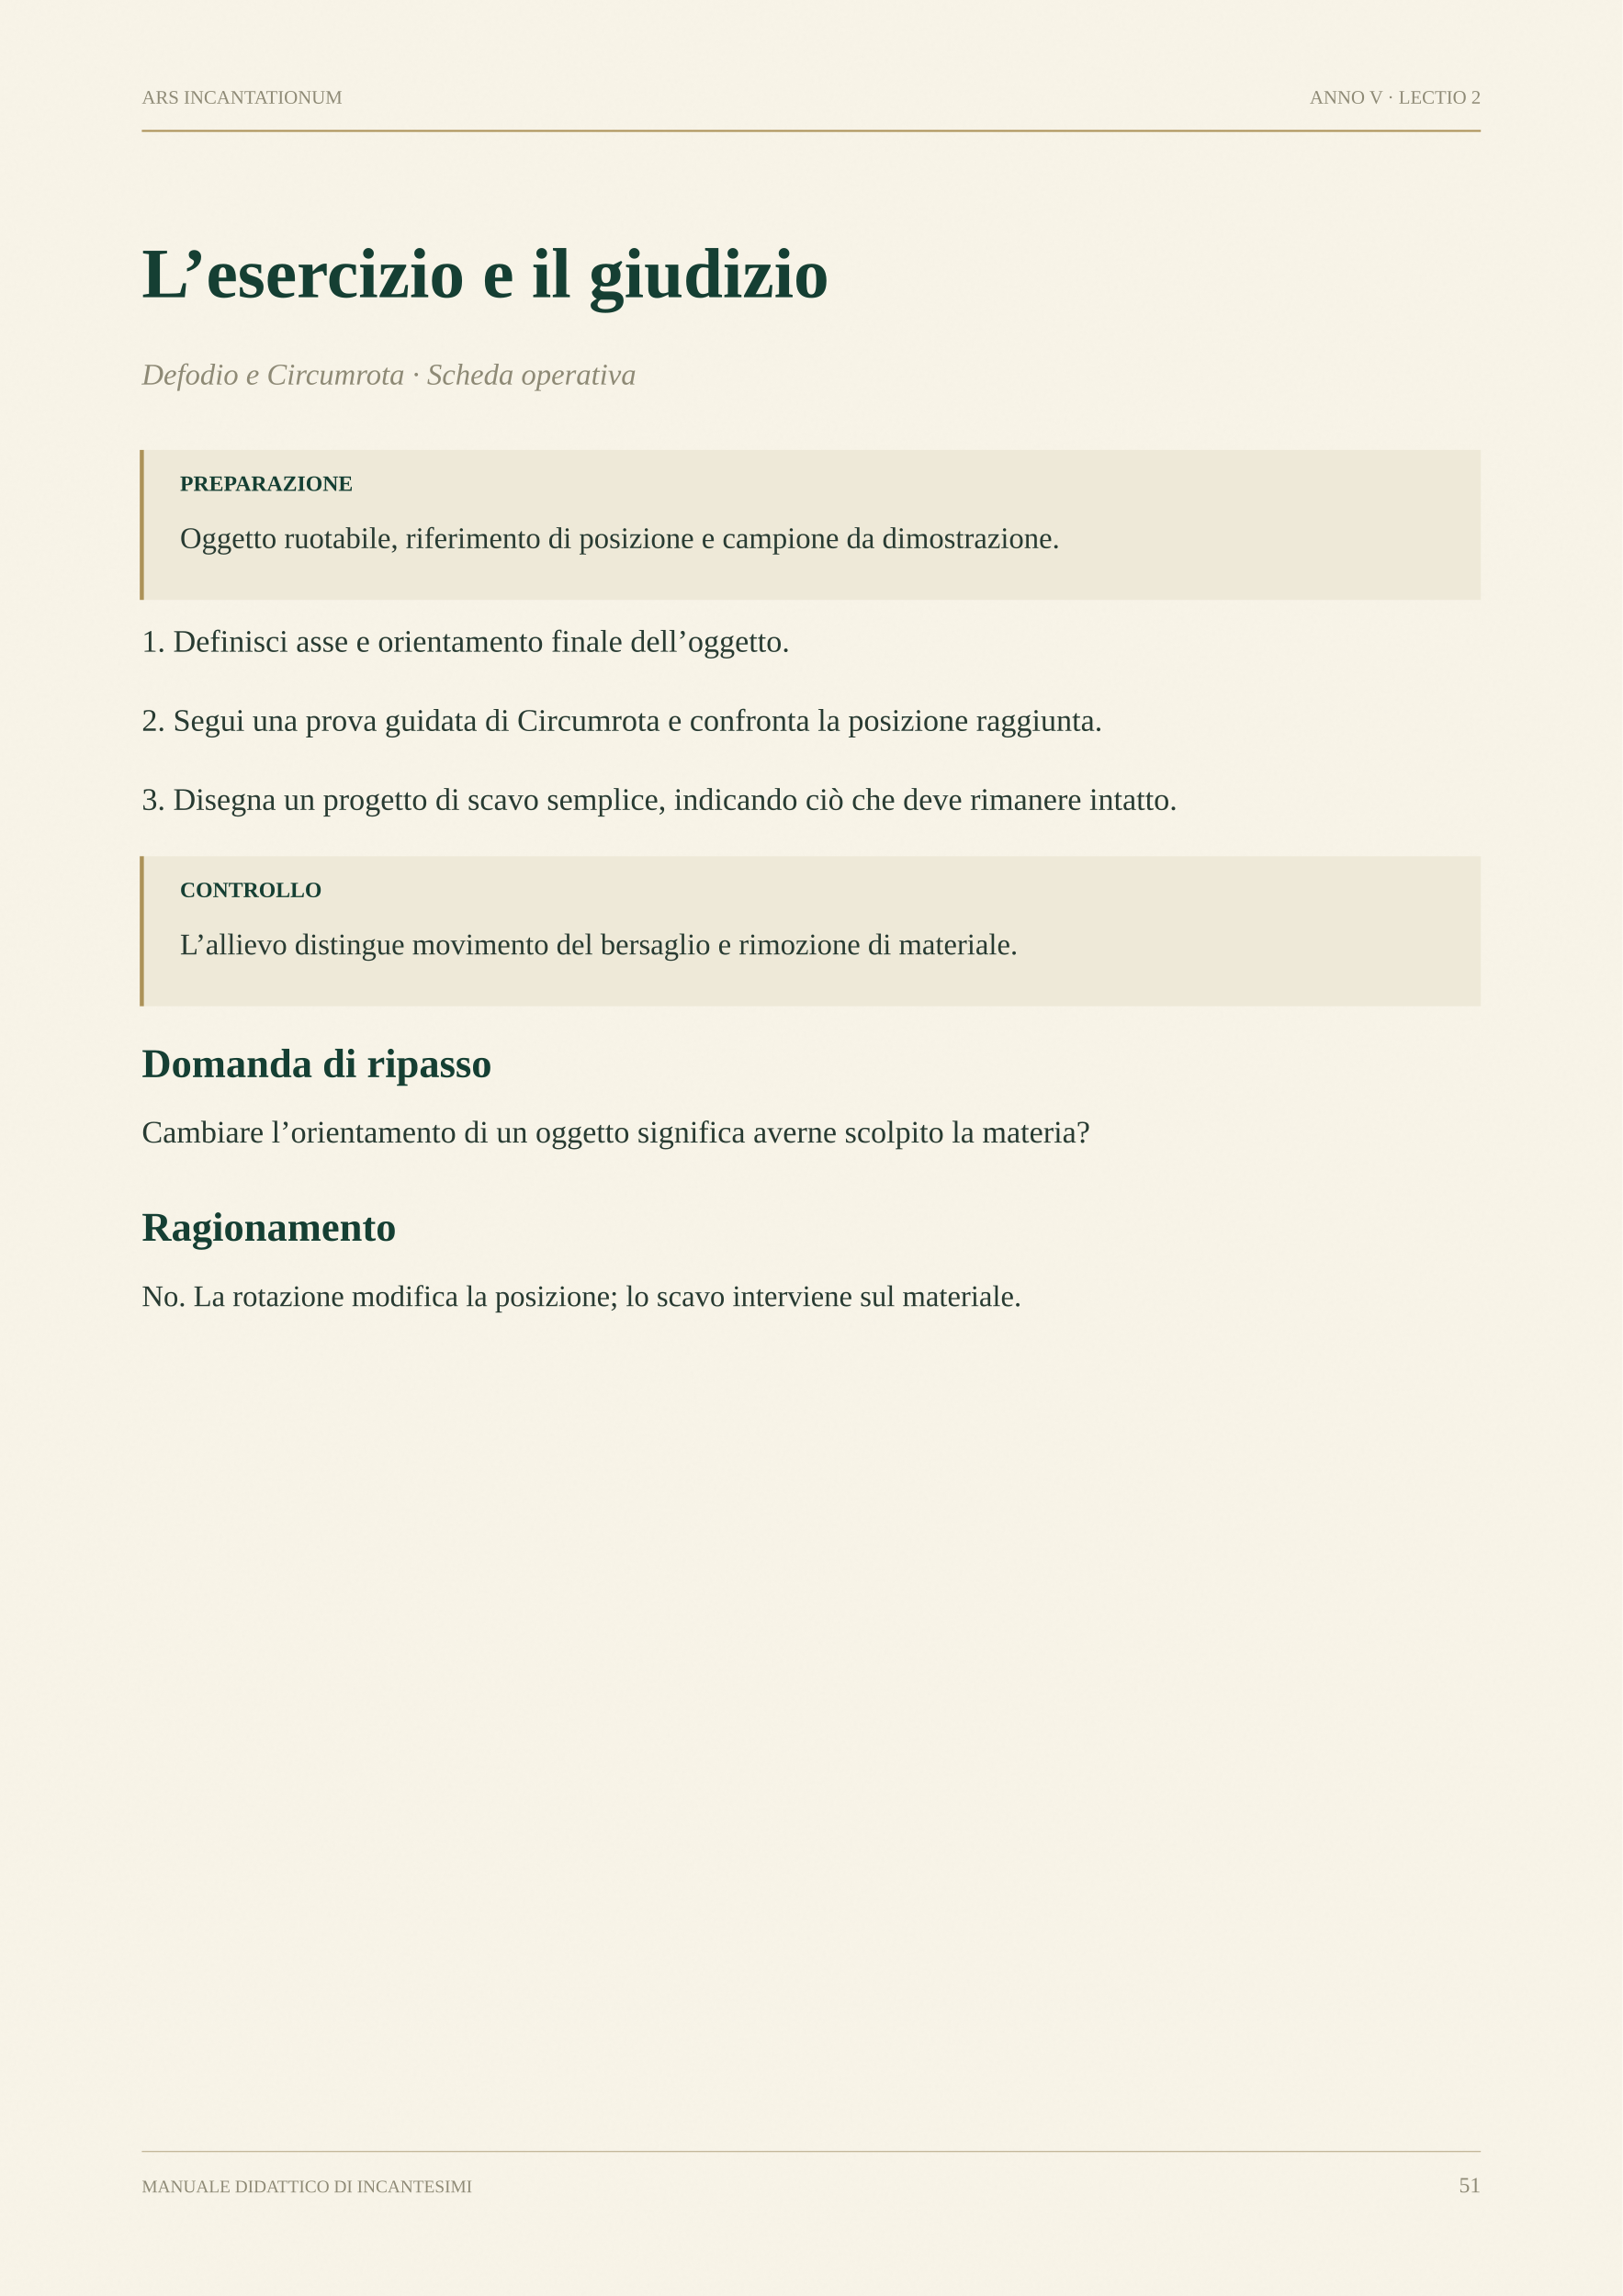
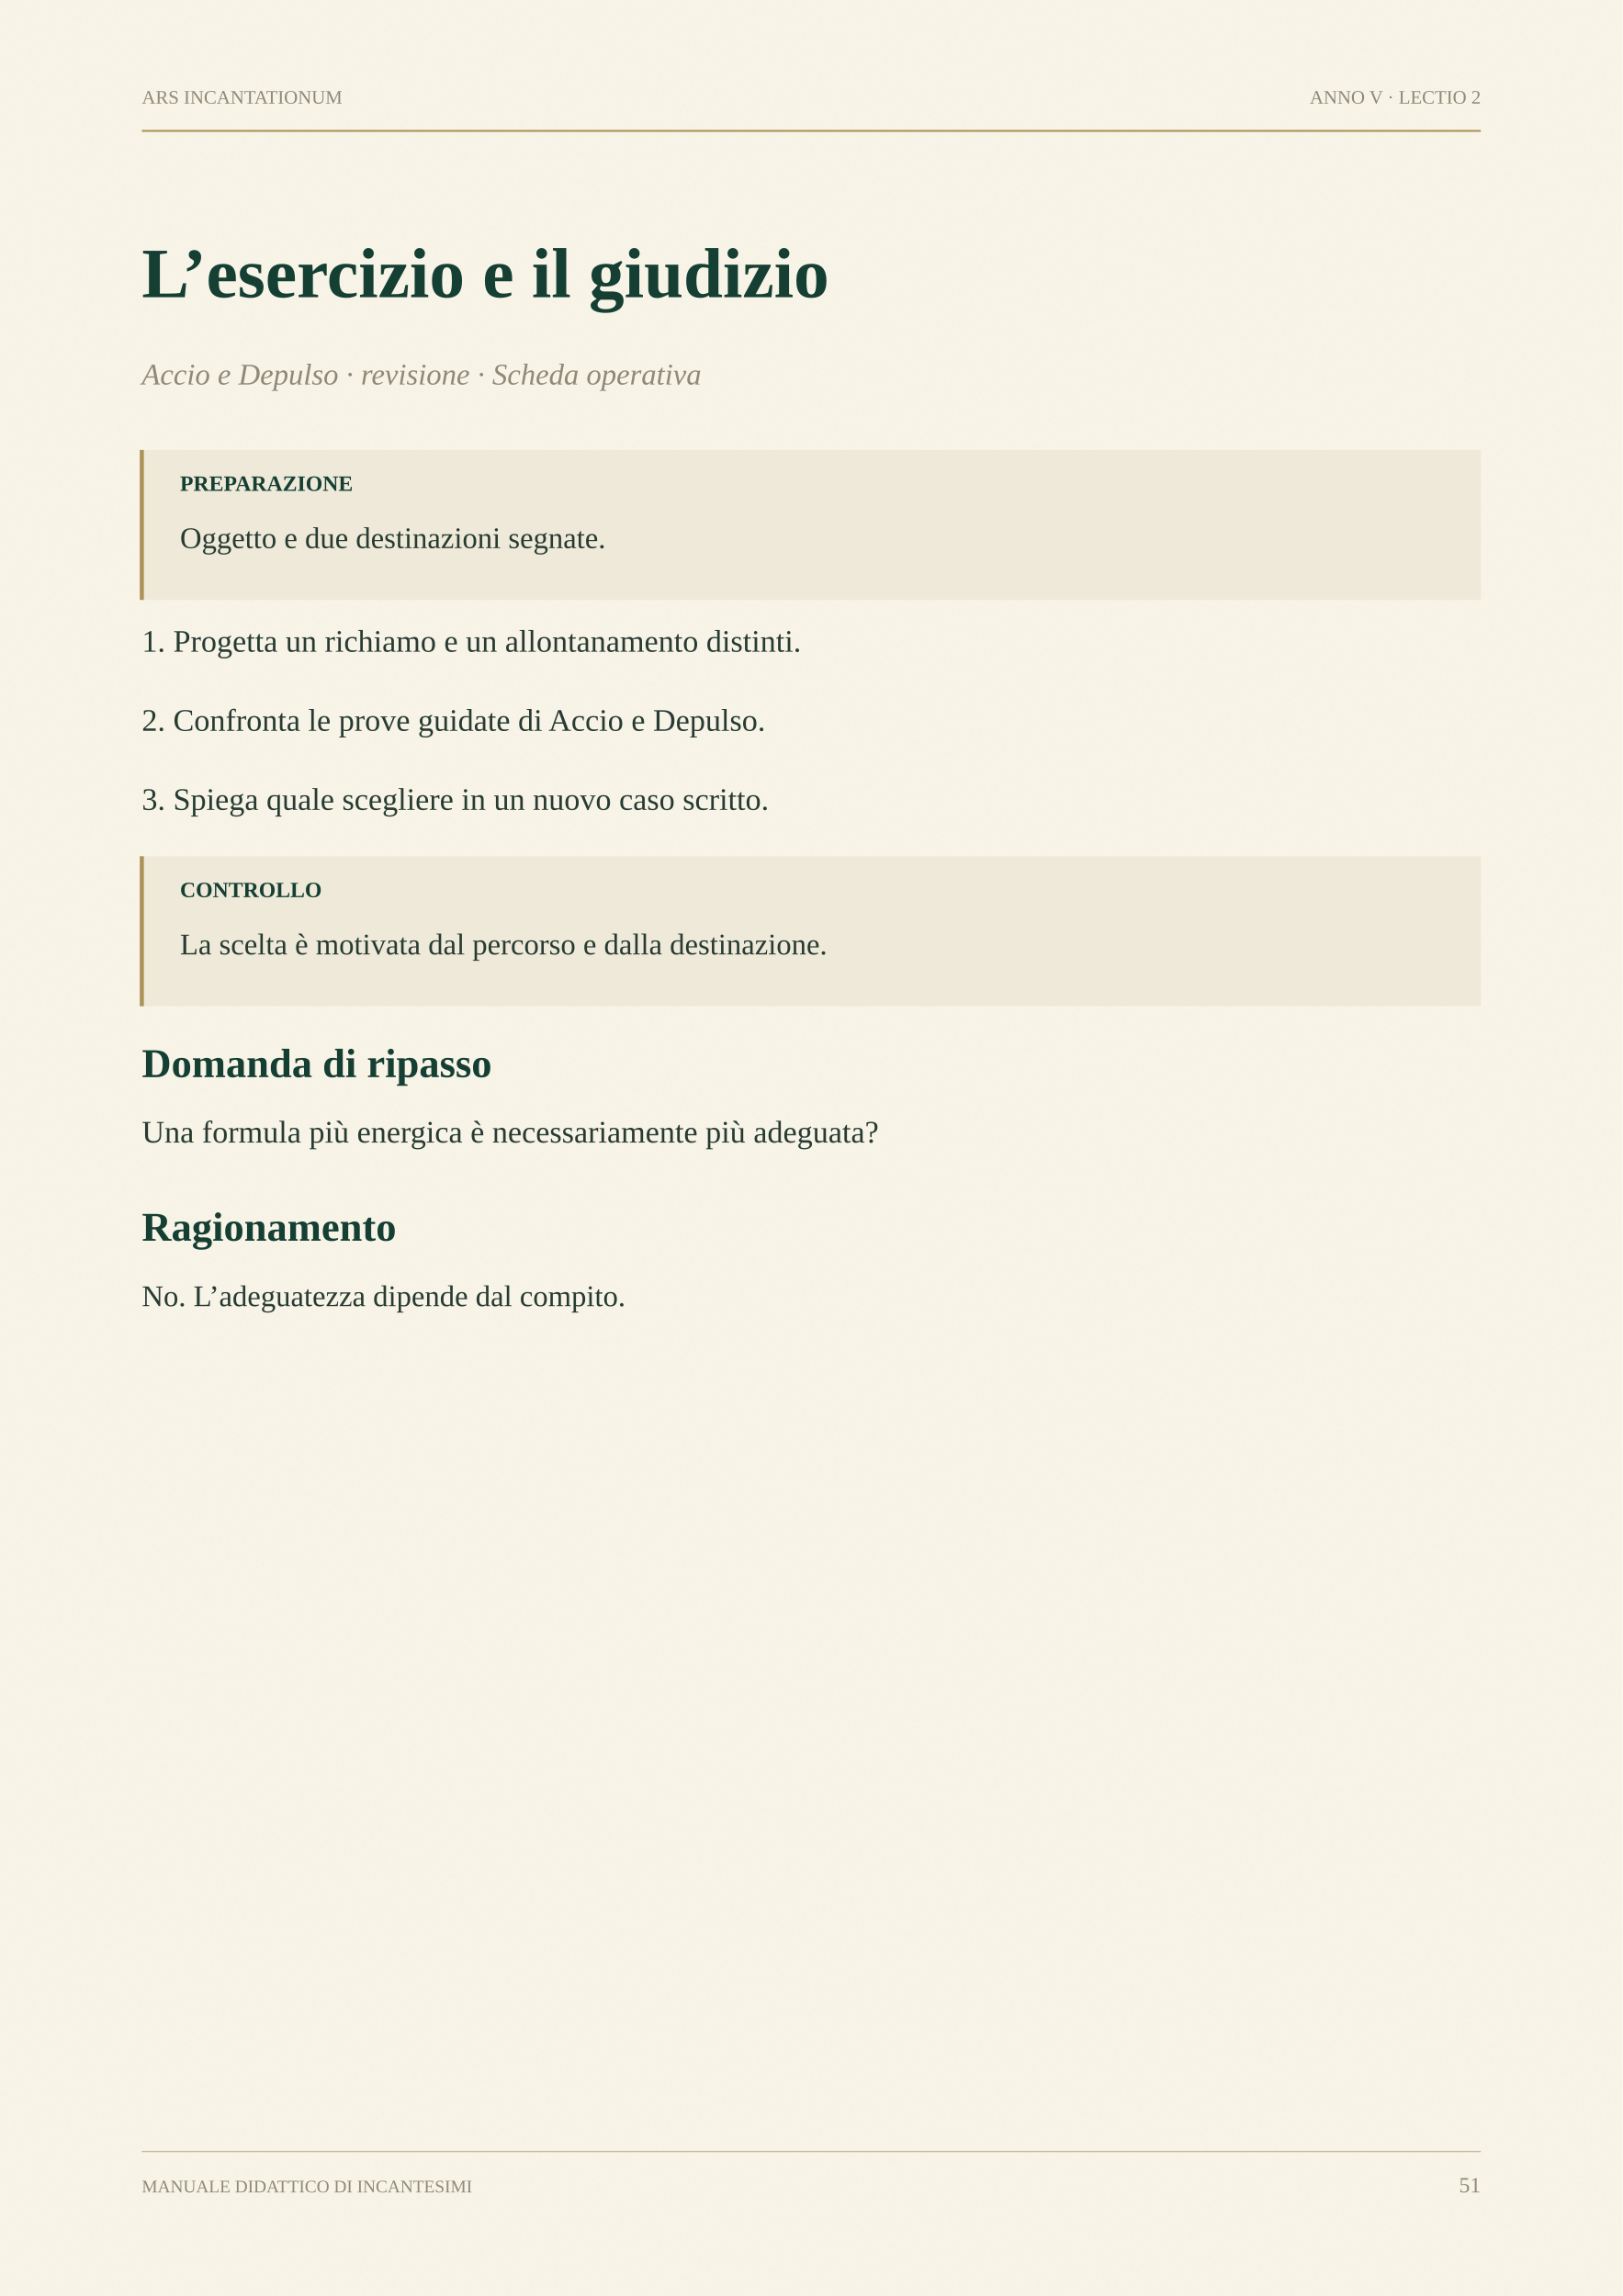
<svg xmlns="http://www.w3.org/2000/svg" width="595" height="842" viewBox="0 0 595 842">
  <defs>
    <filter id="grain">
      <feTurbulence type="fractalNoise" baseFrequency=".7" numOctaves="3" stitchTiles="stitch" />
      <feColorMatrix type="saturate" values="0" />
    </filter>
    <pattern id="paper" width="595" height="842" patternUnits="userSpaceOnUse">
      <rect width="595" height="842" filter="url(#grain)" opacity=".17" />
    </pattern>
    <linearGradient id="leather">
      <stop stop-color="#072a22" />
      <stop offset=".12" stop-color="#19483b" />
      <stop offset=".6" stop-color="#103c30" />
      <stop offset="1" stop-color="#05261e" />
    </linearGradient>
  </defs>
  <rect width="595" height="842" fill="#f8f4e8" />
  <rect width="595" height="842" fill="url(#paper)" opacity=".17" />
  <text x="52" y="38" font-family="Georgia, Times New Roman, serif" font-size="7" fill="#8e8a76">ARS INCANTATIONUM</text>
  <text x="543" y="38" font-family="Georgia, Times New Roman, serif" font-size="7" fill="#8e8a76" text-anchor="end">ANNO V · LECTIO 2</text>
  <path d="M52 48H543" stroke="#ac9258" stroke-width=".7" />
  <text x="52" y="109" font-family="Georgia, Times New Roman, serif" font-size="26" fill="#153f33" font-weight="bold">L’esercizio e il giudizio</text>
-   <text x="52" y="141" font-family="Georgia, Times New Roman, serif" font-size="11" fill="#8e8a76" font-style="italic">Defodio e Circumrota · Scheda operativa</text>
+   <text x="52" y="141" font-family="Georgia, Times New Roman, serif" font-size="11" fill="#8e8a76" font-style="italic">Accio e Depulso · revisione · Scheda operativa</text>
  <rect x="52" y="165" width="491" height="55" fill="#eee9d8" />
  <path d="M52 165v55" stroke="#ac9258" stroke-width="1.5" />
  <text x="66" y="180" font-family="Georgia, Times New Roman, serif" font-size="8" fill="#153f33" font-weight="bold">PREPARAZIONE</text>
-   <text x="66" y="201" font-family="Georgia, Times New Roman, serif" font-size="11" fill="#283b32">Oggetto ruotabile, riferimento di posizione e campione da dimostrazione.</text>
-   <text x="52" y="239" font-family="Georgia, Times New Roman, serif" font-size="11.5" fill="#283b32">1. Definisci asse e orientamento finale dell’oggetto.</text>
-   <text x="52" y="268" font-family="Georgia, Times New Roman, serif" font-size="11.5" fill="#283b32">2. Segui una prova guidata di Circumrota e confronta la posizione raggiunta.</text>
-   <text x="52" y="297" font-family="Georgia, Times New Roman, serif" font-size="11.5" fill="#283b32">3. Disegna un progetto di scavo semplice, indicando ciò che deve rimanere intatto.</text>
+   <text x="66" y="201" font-family="Georgia, Times New Roman, serif" font-size="11" fill="#283b32">Oggetto e due destinazioni segnate.</text>
+   <text x="52" y="239" font-family="Georgia, Times New Roman, serif" font-size="11.5" fill="#283b32">1. Progetta un richiamo e un allontanamento distinti.</text>
+   <text x="52" y="268" font-family="Georgia, Times New Roman, serif" font-size="11.5" fill="#283b32">2. Confronta le prove guidate di Accio e Depulso.</text>
+   <text x="52" y="297" font-family="Georgia, Times New Roman, serif" font-size="11.5" fill="#283b32">3. Spiega quale scegliere in un nuovo caso scritto.</text>
  <rect x="52" y="314" width="491" height="55" fill="#eee9d8" />
  <path d="M52 314v55" stroke="#ac9258" stroke-width="1.5" />
  <text x="66" y="329" font-family="Georgia, Times New Roman, serif" font-size="8" fill="#153f33" font-weight="bold">CONTROLLO</text>
-   <text x="66" y="350" font-family="Georgia, Times New Roman, serif" font-size="11" fill="#283b32">L’allievo distingue movimento del bersaglio e rimozione di materiale.</text>
+   <text x="66" y="350" font-family="Georgia, Times New Roman, serif" font-size="11" fill="#283b32">La scelta è motivata dal percorso e dalla destinazione.</text>
  <text x="52" y="395" font-family="Georgia, Times New Roman, serif" font-size="15" fill="#153f33" font-weight="bold">Domanda di ripasso</text>
-   <text x="52" y="419" font-family="Georgia, Times New Roman, serif" font-size="11.5" fill="#283b32">Cambiare l’orientamento di un oggetto significa averne scolpito la materia?</text>
+   <text x="52" y="419" font-family="Georgia, Times New Roman, serif" font-size="11.5" fill="#283b32">Una formula più energica è necessariamente più adeguata?</text>
  <text x="52" y="455" font-family="Georgia, Times New Roman, serif" font-size="15" fill="#153f33" font-weight="bold">Ragionamento</text>
-   <text x="52" y="479" font-family="Georgia, Times New Roman, serif" font-size="11" fill="#283b32">No. La rotazione modifica la posizione; lo scavo interviene sul materiale.</text>
+   <text x="52" y="479" font-family="Georgia, Times New Roman, serif" font-size="11" fill="#283b32">No. L’adeguatezza dipende dal compito.</text>
  <path d="M52 789H543" stroke="#c3b89b" stroke-width=".45" />
  <text x="52" y="804" font-family="Georgia, Times New Roman, serif" font-size="6.5" fill="#8e8a76">MANUALE DIDATTICO DI INCANTESIMI</text>
  <text x="543" y="804" font-family="Georgia, Times New Roman, serif" font-size="8" fill="#8e8a76" text-anchor="end">51</text>
</svg>
